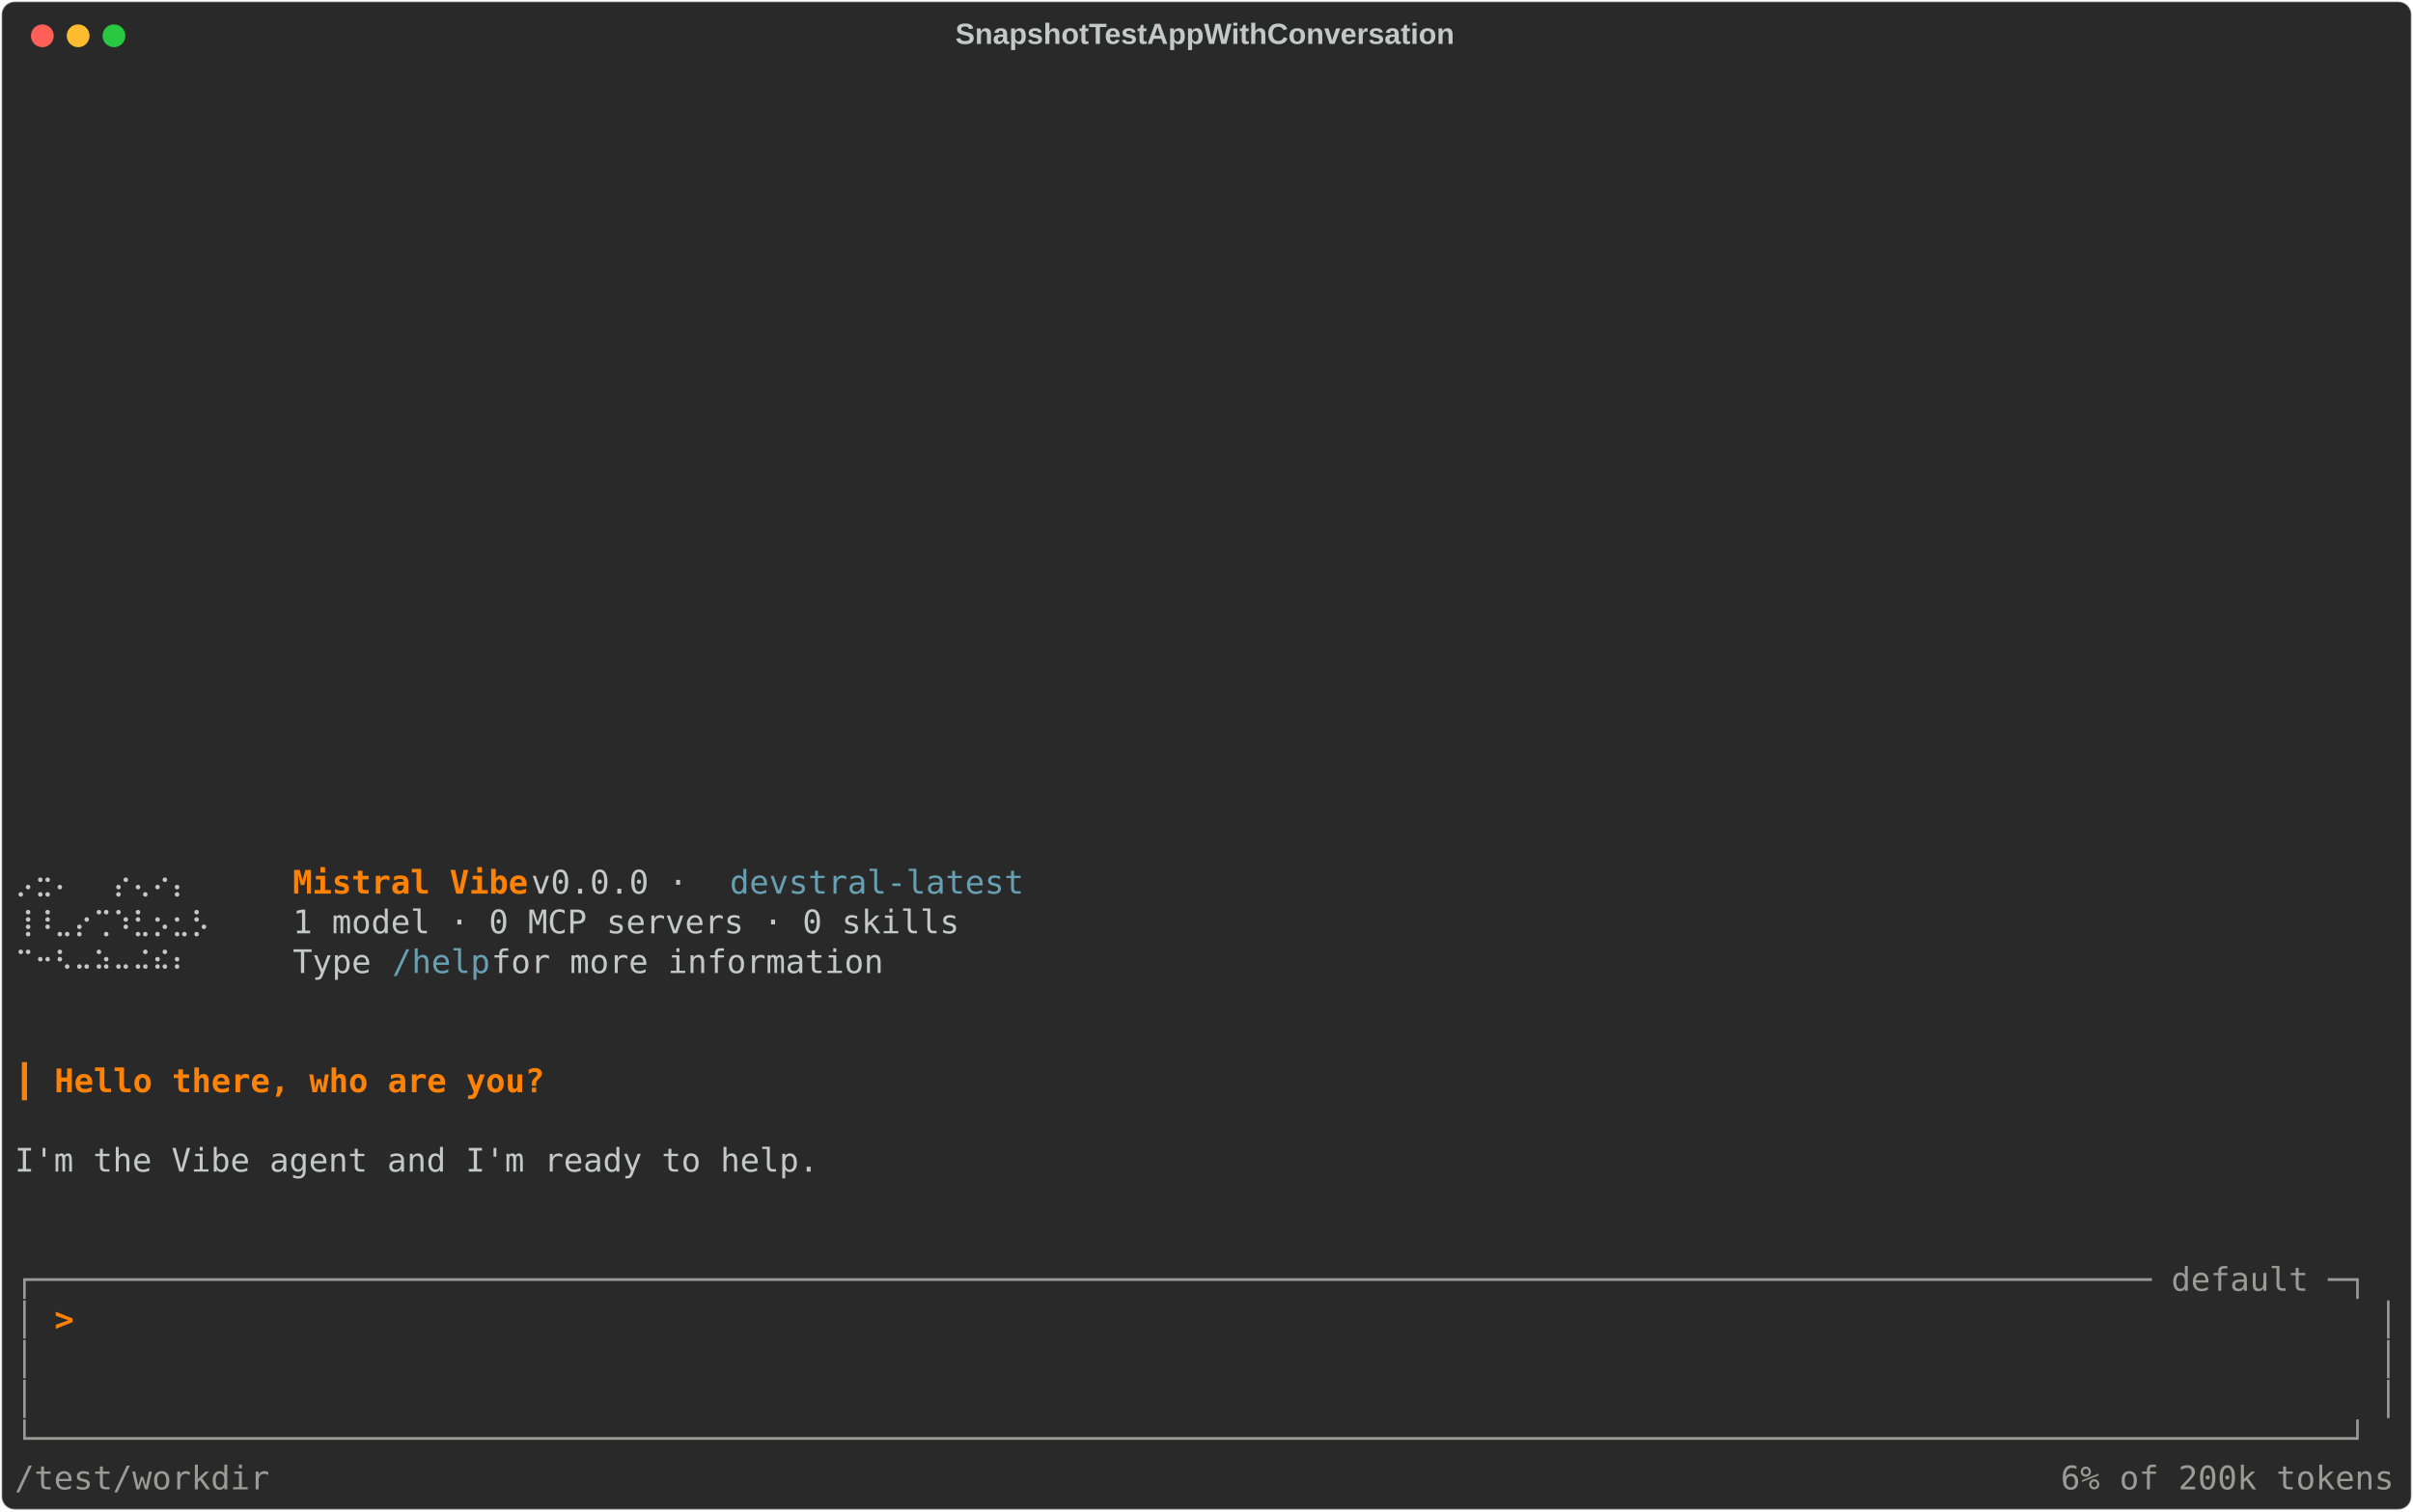
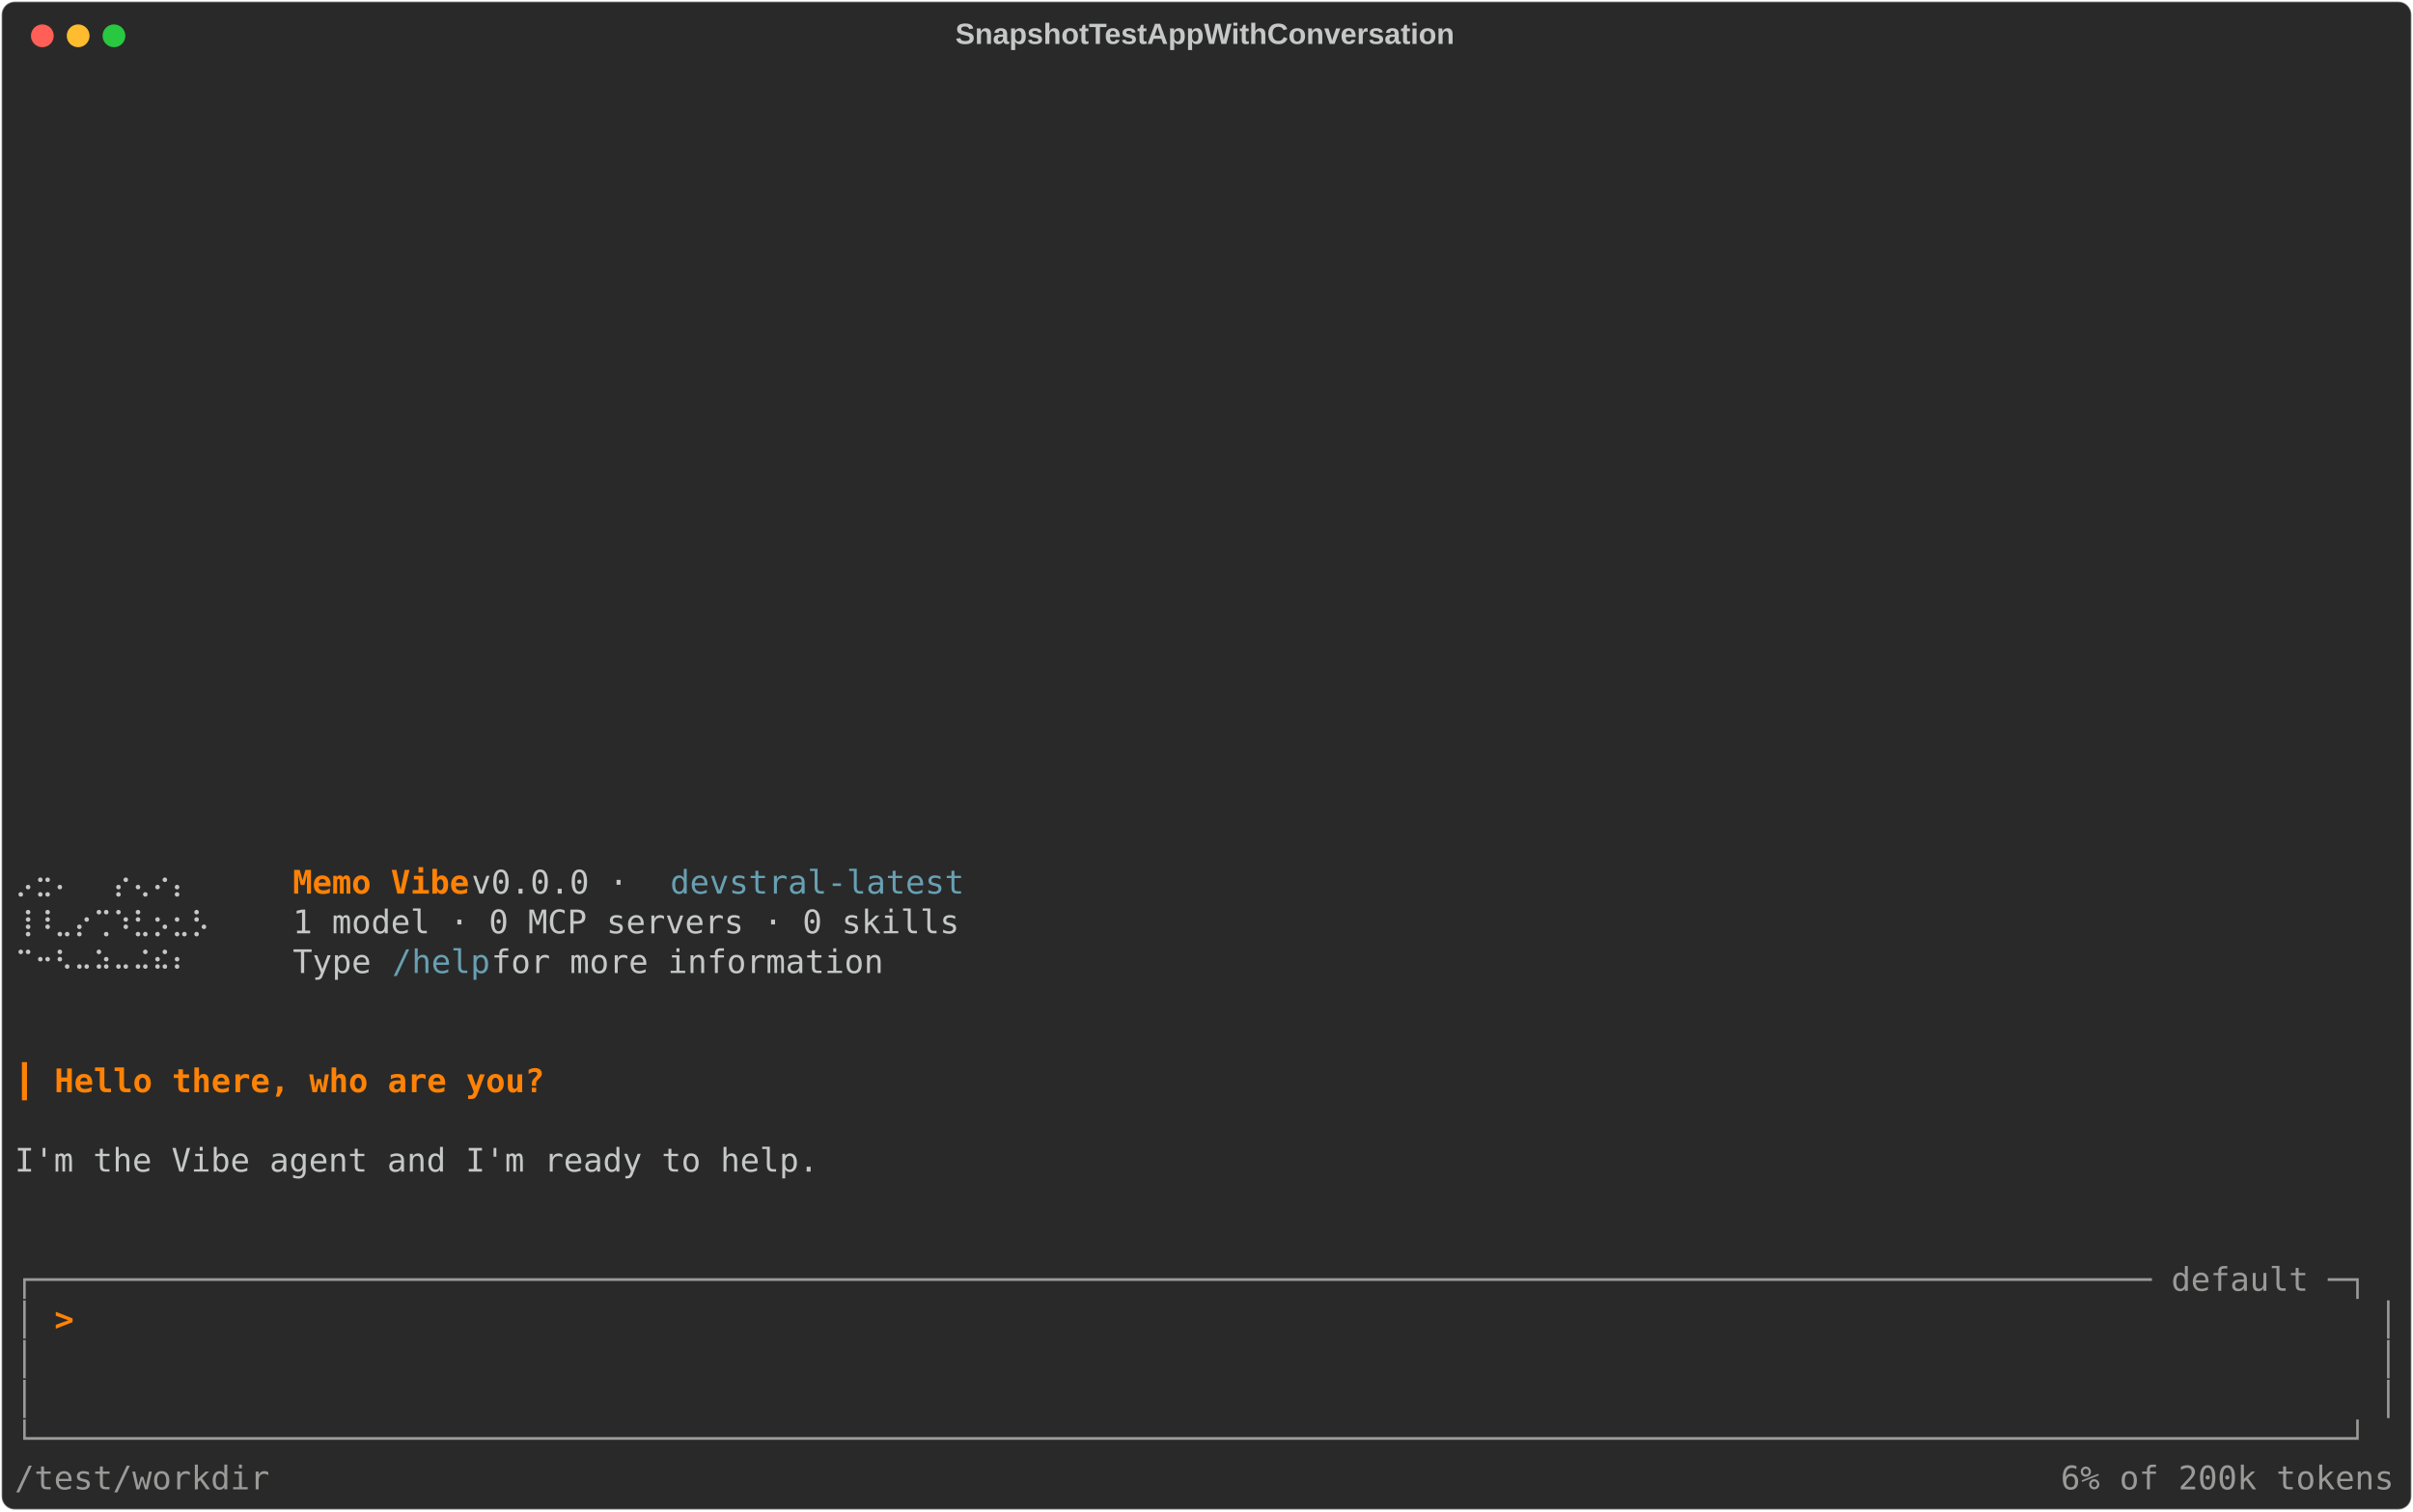
<svg xmlns="http://www.w3.org/2000/svg" class="rich-terminal" viewBox="0 0 1482 928.4">
  <style>

    @font-face {
        font-family: "Fira Code";
        src: local("FiraCode-Regular"),
                url("https://cdnjs.cloudflare.com/ajax/libs/firacode/6.2.0/woff2/FiraCode-Regular.woff2") format("woff2"),
                url("https://cdnjs.cloudflare.com/ajax/libs/firacode/6.2.0/woff/FiraCode-Regular.woff") format("woff");
        font-style: normal;
        font-weight: 400;
    }
    @font-face {
        font-family: "Fira Code";
        src: local("FiraCode-Bold"),
                url("https://cdnjs.cloudflare.com/ajax/libs/firacode/6.2.0/woff2/FiraCode-Bold.woff2") format("woff2"),
                url("https://cdnjs.cloudflare.com/ajax/libs/firacode/6.2.0/woff/FiraCode-Bold.woff") format("woff");
        font-style: bold;
        font-weight: 700;
    }

    .terminal-matrix {
        font-family: Fira Code, monospace;
        font-size: 20px;
        line-height: 24.4px;
        font-variant-east-asian: full-width;
    }

    .terminal-title {
        font-size: 18px;
        font-weight: bold;
        font-family: arial;
    }

    .terminal-r1 { fill: #c5c8c6 }
.terminal-r2 { fill: #ff8205;font-weight: bold }
.terminal-r3 { fill: #68a0b3 }
.terminal-r4 { fill: #ff8205 }
.terminal-r5 { fill: #9a9b99 }
    </style>
  <defs>
    <clipPath id="terminal-clip-terminal">
      <rect x="0" y="0" width="1463.0" height="877.4" />
    </clipPath>
    <clipPath id="terminal-line-0">
      <rect x="0" y="1.5" width="1464" height="24.65" />
    </clipPath>
    <clipPath id="terminal-line-1">
      <rect x="0" y="25.9" width="1464" height="24.65" />
    </clipPath>
    <clipPath id="terminal-line-2">
      <rect x="0" y="50.3" width="1464" height="24.65" />
    </clipPath>
    <clipPath id="terminal-line-3">
      <rect x="0" y="74.7" width="1464" height="24.65" />
    </clipPath>
    <clipPath id="terminal-line-4">
      <rect x="0" y="99.1" width="1464" height="24.65" />
    </clipPath>
    <clipPath id="terminal-line-5">
      <rect x="0" y="123.5" width="1464" height="24.65" />
    </clipPath>
    <clipPath id="terminal-line-6">
      <rect x="0" y="147.9" width="1464" height="24.65" />
    </clipPath>
    <clipPath id="terminal-line-7">
      <rect x="0" y="172.3" width="1464" height="24.65" />
    </clipPath>
    <clipPath id="terminal-line-8">
      <rect x="0" y="196.7" width="1464" height="24.65" />
    </clipPath>
    <clipPath id="terminal-line-9">
      <rect x="0" y="221.1" width="1464" height="24.65" />
    </clipPath>
    <clipPath id="terminal-line-10">
      <rect x="0" y="245.5" width="1464" height="24.65" />
    </clipPath>
    <clipPath id="terminal-line-11">
      <rect x="0" y="269.9" width="1464" height="24.65" />
    </clipPath>
    <clipPath id="terminal-line-12">
      <rect x="0" y="294.3" width="1464" height="24.65" />
    </clipPath>
    <clipPath id="terminal-line-13">
      <rect x="0" y="318.7" width="1464" height="24.65" />
    </clipPath>
    <clipPath id="terminal-line-14">
      <rect x="0" y="343.1" width="1464" height="24.65" />
    </clipPath>
    <clipPath id="terminal-line-15">
      <rect x="0" y="367.5" width="1464" height="24.65" />
    </clipPath>
    <clipPath id="terminal-line-16">
      <rect x="0" y="391.9" width="1464" height="24.65" />
    </clipPath>
    <clipPath id="terminal-line-17">
      <rect x="0" y="416.3" width="1464" height="24.65" />
    </clipPath>
    <clipPath id="terminal-line-18">
      <rect x="0" y="440.7" width="1464" height="24.65" />
    </clipPath>
    <clipPath id="terminal-line-19">
      <rect x="0" y="465.1" width="1464" height="24.65" />
    </clipPath>
    <clipPath id="terminal-line-20">
      <rect x="0" y="489.5" width="1464" height="24.65" />
    </clipPath>
    <clipPath id="terminal-line-21">
      <rect x="0" y="513.9" width="1464" height="24.65" />
    </clipPath>
    <clipPath id="terminal-line-22">
      <rect x="0" y="538.3" width="1464" height="24.65" />
    </clipPath>
    <clipPath id="terminal-line-23">
      <rect x="0" y="562.7" width="1464" height="24.65" />
    </clipPath>
    <clipPath id="terminal-line-24">
      <rect x="0" y="587.1" width="1464" height="24.65" />
    </clipPath>
    <clipPath id="terminal-line-25">
      <rect x="0" y="611.5" width="1464" height="24.65" />
    </clipPath>
    <clipPath id="terminal-line-26">
      <rect x="0" y="635.9" width="1464" height="24.65" />
    </clipPath>
    <clipPath id="terminal-line-27">
      <rect x="0" y="660.3" width="1464" height="24.65" />
    </clipPath>
    <clipPath id="terminal-line-28">
      <rect x="0" y="684.7" width="1464" height="24.65" />
    </clipPath>
    <clipPath id="terminal-line-29">
      <rect x="0" y="709.1" width="1464" height="24.65" />
    </clipPath>
    <clipPath id="terminal-line-30">
      <rect x="0" y="733.5" width="1464" height="24.65" />
    </clipPath>
    <clipPath id="terminal-line-31">
      <rect x="0" y="757.9" width="1464" height="24.65" />
    </clipPath>
    <clipPath id="terminal-line-32">
      <rect x="0" y="782.3" width="1464" height="24.65" />
    </clipPath>
    <clipPath id="terminal-line-33">
      <rect x="0" y="806.7" width="1464" height="24.65" />
    </clipPath>
    <clipPath id="terminal-line-34">
      <rect x="0" y="831.1" width="1464" height="24.65" />
    </clipPath>
  </defs>
  <rect fill="#292929" stroke="rgba(255,255,255,0.35)" stroke-width="1" x="1" y="1" width="1480" height="926.4" rx="8" />
  <text class="terminal-title" fill="#c5c8c6" text-anchor="middle" x="740" y="27">SnapshotTestAppWithConversation</text>
  <g transform="translate(26,22)">
    <circle cx="0" cy="0" r="7" fill="#ff5f57" />
    <circle cx="22" cy="0" r="7" fill="#febc2e" />
    <circle cx="44" cy="0" r="7" fill="#28c840" />
  </g>
  <g transform="translate(9, 41)" clip-path="url(#terminal-clip-terminal)">
    <g class="terminal-matrix">
      <text class="terminal-r1" x="1464" y="20" textLength="12.2" clip-path="url(#terminal-line-0)">
</text>
      <text class="terminal-r1" x="1464" y="44.4" textLength="12.2" clip-path="url(#terminal-line-1)">
</text>
      <text class="terminal-r1" x="1464" y="68.8" textLength="12.2" clip-path="url(#terminal-line-2)">
</text>
      <text class="terminal-r1" x="1464" y="93.2" textLength="12.2" clip-path="url(#terminal-line-3)">
</text>
      <text class="terminal-r1" x="1464" y="117.6" textLength="12.2" clip-path="url(#terminal-line-4)">
</text>
      <text class="terminal-r1" x="1464" y="142" textLength="12.2" clip-path="url(#terminal-line-5)">
</text>
      <text class="terminal-r1" x="1464" y="166.4" textLength="12.2" clip-path="url(#terminal-line-6)">
</text>
      <text class="terminal-r1" x="1464" y="190.8" textLength="12.2" clip-path="url(#terminal-line-7)">
</text>
      <text class="terminal-r1" x="1464" y="215.2" textLength="12.2" clip-path="url(#terminal-line-8)">
</text>
      <text class="terminal-r1" x="1464" y="239.6" textLength="12.2" clip-path="url(#terminal-line-9)">
</text>
      <text class="terminal-r1" x="1464" y="264" textLength="12.2" clip-path="url(#terminal-line-10)">
</text>
      <text class="terminal-r1" x="1464" y="288.4" textLength="12.2" clip-path="url(#terminal-line-11)">
</text>
      <text class="terminal-r1" x="1464" y="312.8" textLength="12.2" clip-path="url(#terminal-line-12)">
</text>
      <text class="terminal-r1" x="1464" y="337.2" textLength="12.2" clip-path="url(#terminal-line-13)">
</text>
      <text class="terminal-r1" x="1464" y="361.6" textLength="12.2" clip-path="url(#terminal-line-14)">
</text>
      <text class="terminal-r1" x="1464" y="386" textLength="12.2" clip-path="url(#terminal-line-15)">
</text>
      <text class="terminal-r1" x="1464" y="410.4" textLength="12.2" clip-path="url(#terminal-line-16)">
</text>
      <text class="terminal-r1" x="1464" y="434.8" textLength="12.2" clip-path="url(#terminal-line-17)">
</text>
      <text class="terminal-r1" x="1464" y="459.2" textLength="12.2" clip-path="url(#terminal-line-18)">
</text>
      <text class="terminal-r1" x="1464" y="483.6" textLength="12.2" clip-path="url(#terminal-line-19)">
</text>
      <text class="terminal-r1" x="0" y="508" textLength="134.2" clip-path="url(#terminal-line-20)">  ⡠⣒⠄  ⡔⢄⠔⡄</text>
-       <text class="terminal-r2" x="170.8" y="508" textLength="146.4" clip-path="url(#terminal-line-20)">Mistral Vibe</text>
-       <text class="terminal-r1" x="317.2" y="508" textLength="122" clip-path="url(#terminal-line-20)"> v0.0.0 · </text>
-       <text class="terminal-r3" x="439.2" y="508" textLength="183" clip-path="url(#terminal-line-20)">devstral-latest</text>
+       <text class="terminal-r2" x="170.8" y="508" textLength="109.8" clip-path="url(#terminal-line-20)">Memo Vibe</text>
+       <text class="terminal-r1" x="280.6" y="508" textLength="122" clip-path="url(#terminal-line-20)"> v0.0.0 · </text>
+       <text class="terminal-r3" x="402.6" y="508" textLength="183" clip-path="url(#terminal-line-20)">devstral-latest</text>
      <text class="terminal-r1" x="1464" y="508" textLength="12.2" clip-path="url(#terminal-line-20)">
</text>
      <text class="terminal-r1" x="0" y="532.4" textLength="134.2" clip-path="url(#terminal-line-21)"> ⢸⠸⣀⡔⢉⠱⣃⡢⣂⡣</text>
      <text class="terminal-r1" x="170.8" y="532.4" textLength="414.8" clip-path="url(#terminal-line-21)">1 model · 0 MCP servers · 0 skills</text>
      <text class="terminal-r1" x="1464" y="532.4" textLength="12.2" clip-path="url(#terminal-line-21)">
</text>
      <text class="terminal-r1" x="0" y="556.8" textLength="134.2" clip-path="url(#terminal-line-22)">  ⠉⠒⠣⠤⠵⠤⠬⠮⠆</text>
      <text class="terminal-r1" x="170.8" y="556.8" textLength="61" clip-path="url(#terminal-line-22)">Type </text>
      <text class="terminal-r3" x="231.8" y="556.8" textLength="61" clip-path="url(#terminal-line-22)">/help</text>
      <text class="terminal-r1" x="292.8" y="556.8" textLength="256.2" clip-path="url(#terminal-line-22)"> for more information</text>
      <text class="terminal-r1" x="1464" y="556.8" textLength="12.2" clip-path="url(#terminal-line-22)">
</text>
      <text class="terminal-r1" x="1464" y="581.2" textLength="12.2" clip-path="url(#terminal-line-23)">
</text>
      <text class="terminal-r1" x="1464" y="605.6" textLength="12.2" clip-path="url(#terminal-line-24)">
</text>
      <text class="terminal-r4" x="0" y="630" textLength="12.2" clip-path="url(#terminal-line-25)">┃</text>
      <text class="terminal-r2" x="24.4" y="630" textLength="305" clip-path="url(#terminal-line-25)">Hello there, who are you?</text>
      <text class="terminal-r1" x="1464" y="630" textLength="12.2" clip-path="url(#terminal-line-25)">
</text>
      <text class="terminal-r1" x="1464" y="654.4" textLength="12.2" clip-path="url(#terminal-line-26)">
</text>
      <text class="terminal-r1" x="0" y="678.8" textLength="500.2" clip-path="url(#terminal-line-27)">I'm the Vibe agent and I'm ready to help.</text>
      <text class="terminal-r1" x="1464" y="678.8" textLength="12.2" clip-path="url(#terminal-line-27)">
</text>
      <text class="terminal-r1" x="1464" y="703.2" textLength="12.2" clip-path="url(#terminal-line-28)">
</text>
      <text class="terminal-r1" x="1464" y="727.6" textLength="12.2" clip-path="url(#terminal-line-29)">
</text>
      <text class="terminal-r5" x="0" y="752" textLength="1464" clip-path="url(#terminal-line-30)">┌──────────────────────────────────────────────────────────────────────────────────────────────────────────── default ─┐</text>
      <text class="terminal-r1" x="1464" y="752" textLength="12.2" clip-path="url(#terminal-line-30)">
</text>
      <text class="terminal-r5" x="0" y="776.4" textLength="12.2" clip-path="url(#terminal-line-31)">│</text>
      <text class="terminal-r2" x="24.4" y="776.4" textLength="12.2" clip-path="url(#terminal-line-31)">&gt;</text>
      <text class="terminal-r5" x="1451.8" y="776.4" textLength="12.2" clip-path="url(#terminal-line-31)">│</text>
      <text class="terminal-r1" x="1464" y="776.4" textLength="12.2" clip-path="url(#terminal-line-31)">
</text>
      <text class="terminal-r5" x="0" y="800.8" textLength="12.2" clip-path="url(#terminal-line-32)">│</text>
      <text class="terminal-r5" x="1451.8" y="800.8" textLength="12.2" clip-path="url(#terminal-line-32)">│</text>
      <text class="terminal-r1" x="1464" y="800.8" textLength="12.2" clip-path="url(#terminal-line-32)">
</text>
      <text class="terminal-r5" x="0" y="825.2" textLength="12.2" clip-path="url(#terminal-line-33)">│</text>
      <text class="terminal-r5" x="1451.8" y="825.2" textLength="12.2" clip-path="url(#terminal-line-33)">│</text>
      <text class="terminal-r1" x="1464" y="825.2" textLength="12.2" clip-path="url(#terminal-line-33)">
</text>
      <text class="terminal-r5" x="0" y="849.6" textLength="1464" clip-path="url(#terminal-line-34)">└──────────────────────────────────────────────────────────────────────────────────────────────────────────────────────┘</text>
      <text class="terminal-r1" x="1464" y="849.6" textLength="12.2" clip-path="url(#terminal-line-34)">
</text>
      <text class="terminal-r5" x="0" y="874" textLength="158.6" clip-path="url(#terminal-line-35)">/test/workdir</text>
      <text class="terminal-r5" x="1256.6" y="874" textLength="207.4" clip-path="url(#terminal-line-35)">6% of 200k tokens</text>
    </g>
  </g>
</svg>
